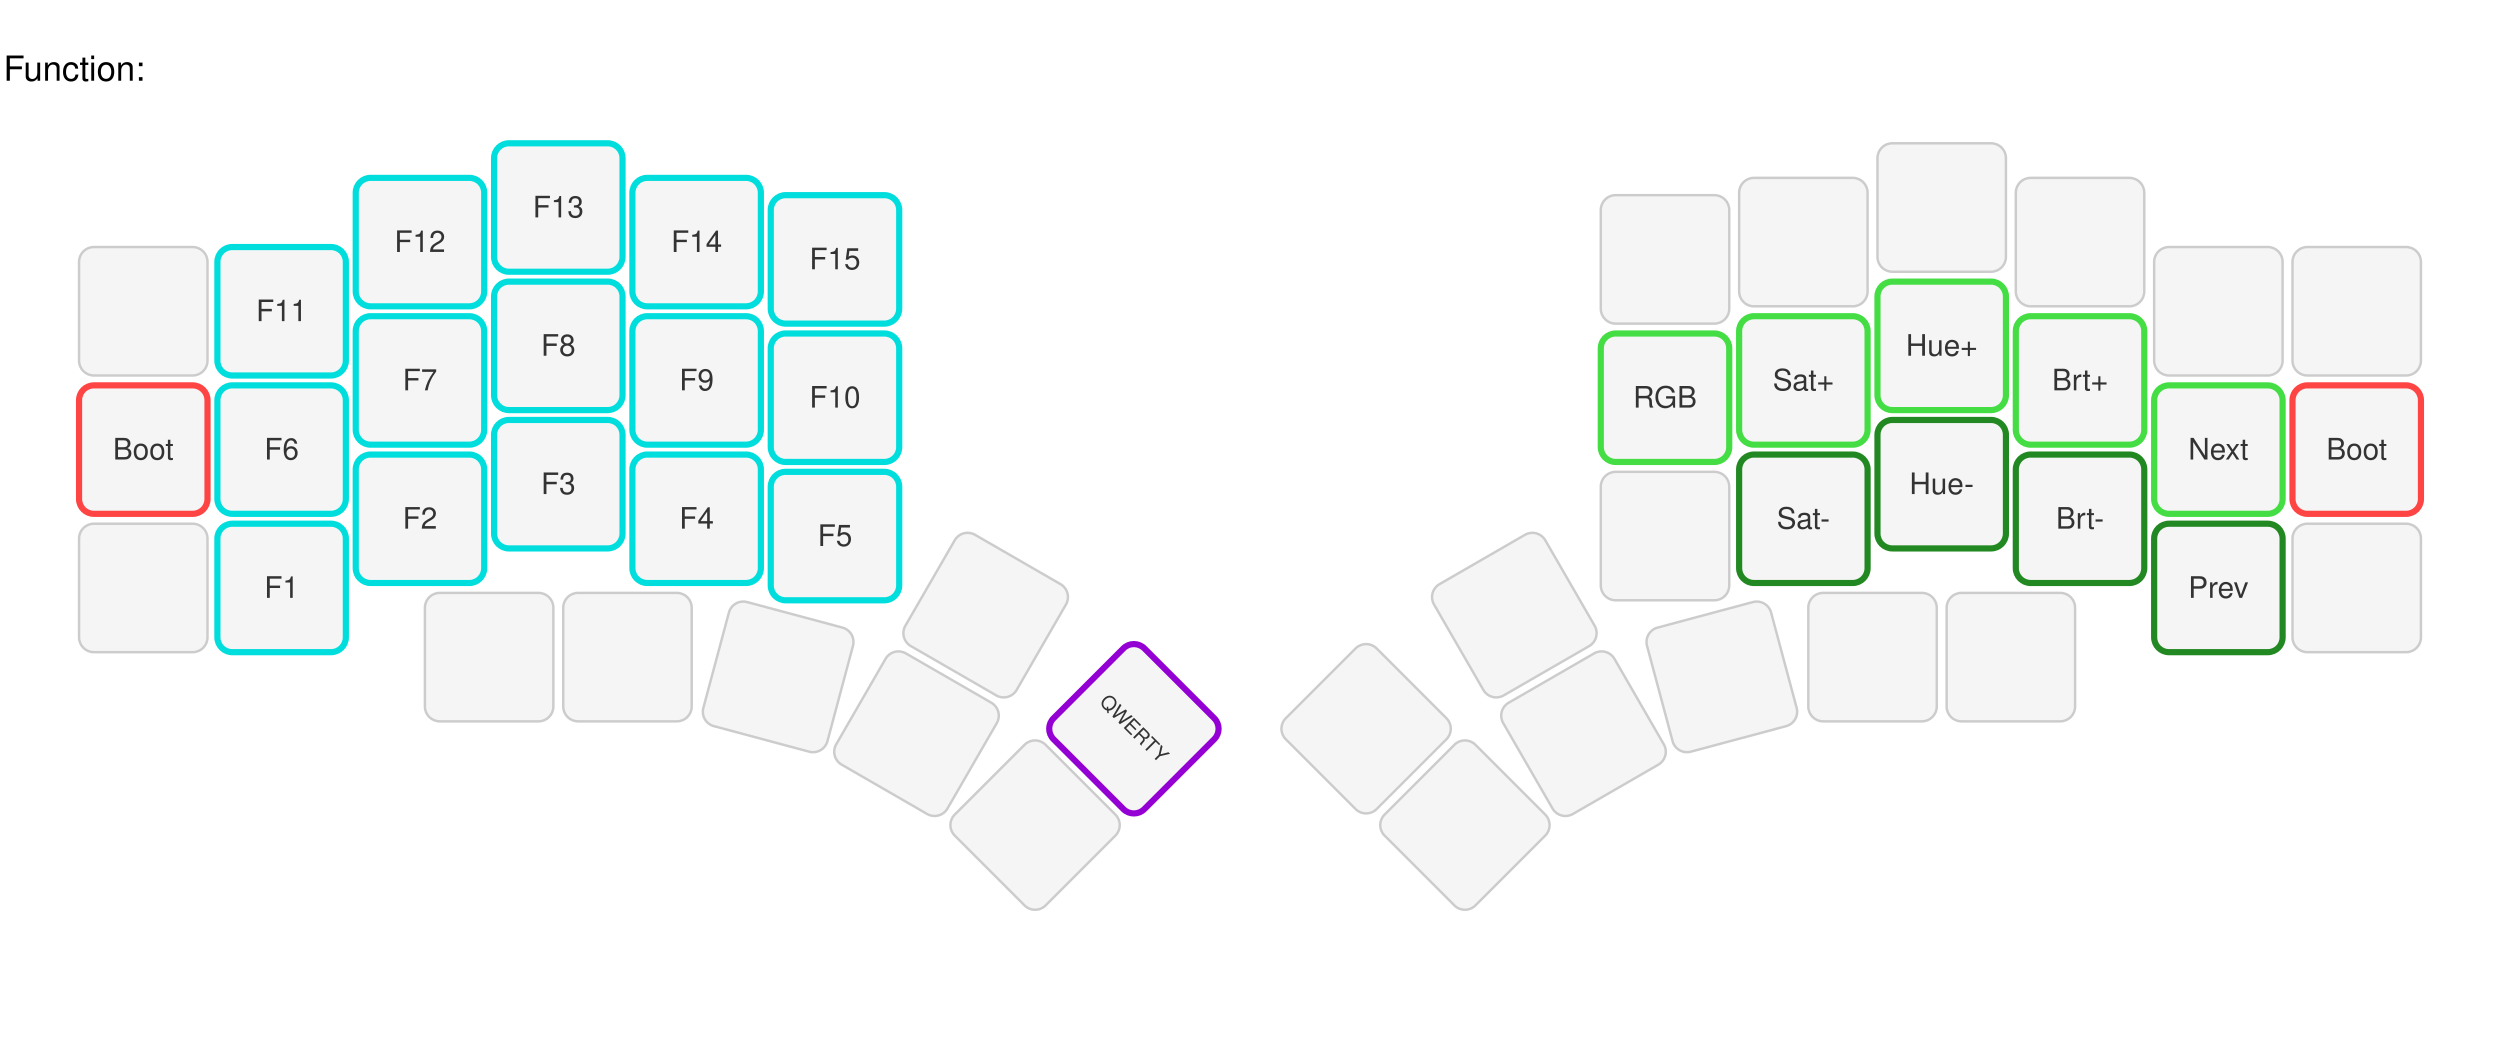
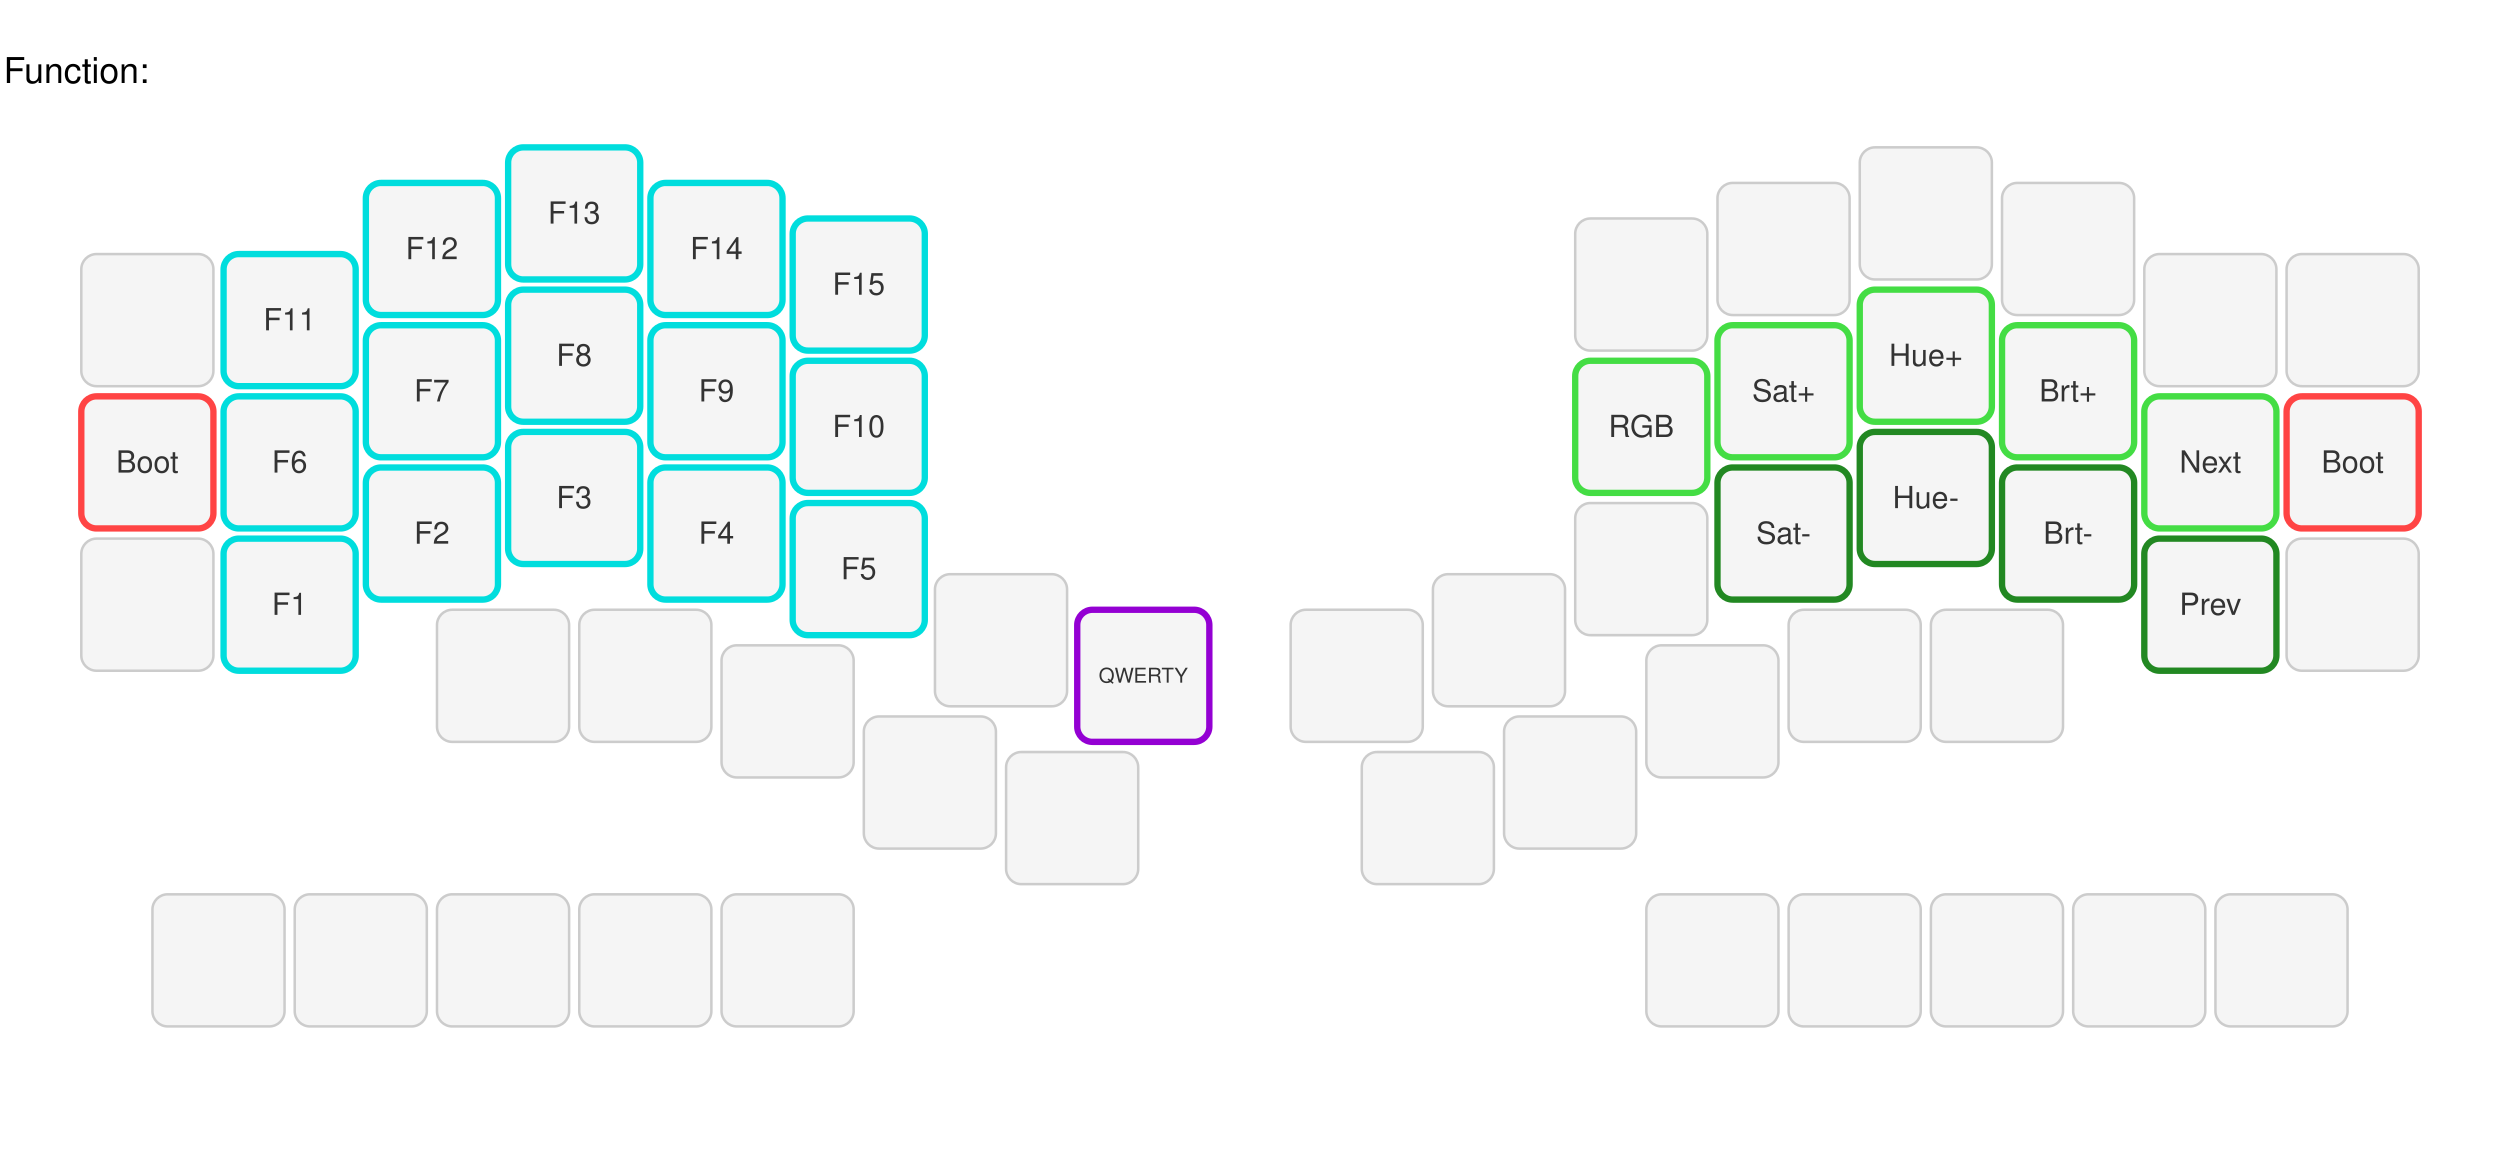
- <svg xmlns="http://www.w3.org/2000/svg" width="1012" height="430" viewBox="0 0 1012 430" class="keymap">
+ <svg xmlns="http://www.w3.org/2000/svg" width="984" height="462" viewBox="0 0 984 462" class="keymap">
  <style>svg {
  font-family: -apple-system, BlinkMacSystemFont, "SF Pro Text", "Helvetica Neue", Helvetica, Arial, sans-serif;
  font-size: 14px;
  font-kerning: normal;
  text-rendering: optimizeLegibility;
}
text { text-anchor: middle; dominant-baseline: middle; }
rect.key { fill: #f5f5f5; stroke: #cccccc; }
rect.held { fill: #a8d8ea; }
text.tap { font-size: 12px; fill: #333333; }
text.hold { font-size: 10px; fill: #666666; }
/* RGB layer indicator borders */
.rgb-magenta &gt; rect { stroke: #ff00ff; stroke-width: 2.5; }
.rgb-blue &gt; rect { stroke: #4488ff; stroke-width: 2.5; }
.rgb-yellow &gt; rect { stroke: #ffaa00; stroke-width: 2.5; }
.rgb-cyan &gt; rect { stroke: #00dddd; stroke-width: 2.5; }
.rgb-green &gt; rect { stroke: #44dd44; stroke-width: 2.5; }
.rgb-green-dark &gt; rect { stroke: #228822; stroke-width: 2.5; }
.rgb-red &gt; rect { stroke: #ff4444; stroke-width: 2.5; }
.rgb-orange &gt; rect { stroke: #ff8000; stroke-width: 2.5; }
.rgb-purple &gt; rect { stroke: #9400d3; stroke-width: 2.5; }
</style>
  <g transform="translate(30, 0)" class="layer-Function">
    <text x="0" y="28" class="label" id="Function">Function:</text>
    <g transform="translate(0, 56)">
      <g transform="translate(28, 70)" class="key keypos-0">
        <rect rx="6" ry="6" x="-26" y="-26" width="52" height="52" class="key" />
      </g>
      <g transform="translate(84, 70)" class="key rgb-cyan keypos-1">
        <rect rx="6" ry="6" x="-26" y="-26" width="52" height="52" class="key rgb-cyan" />
        <text x="0" y="0" class="key rgb-cyan tap">F11</text>
      </g>
      <g transform="translate(140, 42)" class="key rgb-cyan keypos-2">
        <rect rx="6" ry="6" x="-26" y="-26" width="52" height="52" class="key rgb-cyan" />
        <text x="0" y="0" class="key rgb-cyan tap">F12</text>
      </g>
      <g transform="translate(196, 28)" class="key rgb-cyan keypos-3">
        <rect rx="6" ry="6" x="-26" y="-26" width="52" height="52" class="key rgb-cyan" />
        <text x="0" y="0" class="key rgb-cyan tap">F13</text>
      </g>
      <g transform="translate(252, 42)" class="key rgb-cyan keypos-4">
        <rect rx="6" ry="6" x="-26" y="-26" width="52" height="52" class="key rgb-cyan" />
        <text x="0" y="0" class="key rgb-cyan tap">F14</text>
      </g>
-       <g transform="translate(308, 49)" class="key rgb-cyan keypos-5">
+       <g transform="translate(308, 56)" class="key rgb-cyan keypos-5">
        <rect rx="6" ry="6" x="-26" y="-26" width="52" height="52" class="key rgb-cyan" />
        <text x="0" y="0" class="key rgb-cyan tap">F15</text>
      </g>
-       <g transform="translate(644, 49)" class="key keypos-6">
-         <rect rx="6" ry="6" x="-26" y="-26" width="52" height="52" class="key" />
-       </g>
-       <g transform="translate(700, 42)" class="key keypos-7">
-         <rect rx="6" ry="6" x="-26" y="-26" width="52" height="52" class="key" />
-       </g>
-       <g transform="translate(756, 28)" class="key keypos-8">
-         <rect rx="6" ry="6" x="-26" y="-26" width="52" height="52" class="key" />
-       </g>
-       <g transform="translate(812, 42)" class="key keypos-9">
-         <rect rx="6" ry="6" x="-26" y="-26" width="52" height="52" class="key" />
-       </g>
-       <g transform="translate(868, 70)" class="key keypos-10">
-         <rect rx="6" ry="6" x="-26" y="-26" width="52" height="52" class="key" />
-       </g>
-       <g transform="translate(924, 70)" class="key keypos-11">
+       <g transform="translate(616, 56)" class="key keypos-6">
+         <rect rx="6" ry="6" x="-26" y="-26" width="52" height="52" class="key" />
+       </g>
+       <g transform="translate(672, 42)" class="key keypos-7">
+         <rect rx="6" ry="6" x="-26" y="-26" width="52" height="52" class="key" />
+       </g>
+       <g transform="translate(728, 28)" class="key keypos-8">
+         <rect rx="6" ry="6" x="-26" y="-26" width="52" height="52" class="key" />
+       </g>
+       <g transform="translate(784, 42)" class="key keypos-9">
+         <rect rx="6" ry="6" x="-26" y="-26" width="52" height="52" class="key" />
+       </g>
+       <g transform="translate(840, 70)" class="key keypos-10">
+         <rect rx="6" ry="6" x="-26" y="-26" width="52" height="52" class="key" />
+       </g>
+       <g transform="translate(896, 70)" class="key keypos-11">
        <rect rx="6" ry="6" x="-26" y="-26" width="52" height="52" class="key" />
      </g>
      <g transform="translate(28, 126)" class="key rgb-red keypos-12">
        <rect rx="6" ry="6" x="-26" y="-26" width="52" height="52" class="key rgb-red" />
        <text x="0" y="0" class="key rgb-red tap">Boot</text>
      </g>
      <g transform="translate(84, 126)" class="key rgb-cyan keypos-13">
        <rect rx="6" ry="6" x="-26" y="-26" width="52" height="52" class="key rgb-cyan" />
        <text x="0" y="0" class="key rgb-cyan tap">F6</text>
      </g>
      <g transform="translate(140, 98)" class="key rgb-cyan keypos-14">
        <rect rx="6" ry="6" x="-26" y="-26" width="52" height="52" class="key rgb-cyan" />
        <text x="0" y="0" class="key rgb-cyan tap">F7</text>
      </g>
      <g transform="translate(196, 84)" class="key rgb-cyan keypos-15">
        <rect rx="6" ry="6" x="-26" y="-26" width="52" height="52" class="key rgb-cyan" />
        <text x="0" y="0" class="key rgb-cyan tap">F8</text>
      </g>
      <g transform="translate(252, 98)" class="key rgb-cyan keypos-16">
        <rect rx="6" ry="6" x="-26" y="-26" width="52" height="52" class="key rgb-cyan" />
        <text x="0" y="0" class="key rgb-cyan tap">F9</text>
      </g>
-       <g transform="translate(308, 105)" class="key rgb-cyan keypos-17">
+       <g transform="translate(308, 112)" class="key rgb-cyan keypos-17">
        <rect rx="6" ry="6" x="-26" y="-26" width="52" height="52" class="key rgb-cyan" />
        <text x="0" y="0" class="key rgb-cyan tap">F10</text>
      </g>
-       <g transform="translate(644, 105)" class="key rgb-green keypos-18">
+       <g transform="translate(616, 112)" class="key rgb-green keypos-18">
        <rect rx="6" ry="6" x="-26" y="-26" width="52" height="52" class="key rgb-green" />
        <text x="0" y="0" class="key rgb-green tap">RGB</text>
      </g>
-       <g transform="translate(700, 98)" class="key rgb-green keypos-19">
+       <g transform="translate(672, 98)" class="key rgb-green keypos-19">
        <rect rx="6" ry="6" x="-26" y="-26" width="52" height="52" class="key rgb-green" />
        <text x="0" y="0" class="key rgb-green tap">Sat+</text>
      </g>
-       <g transform="translate(756, 84)" class="key rgb-green keypos-20">
+       <g transform="translate(728, 84)" class="key rgb-green keypos-20">
        <rect rx="6" ry="6" x="-26" y="-26" width="52" height="52" class="key rgb-green" />
        <text x="0" y="0" class="key rgb-green tap">Hue+</text>
      </g>
-       <g transform="translate(812, 98)" class="key rgb-green keypos-21">
+       <g transform="translate(784, 98)" class="key rgb-green keypos-21">
        <rect rx="6" ry="6" x="-26" y="-26" width="52" height="52" class="key rgb-green" />
        <text x="0" y="0" class="key rgb-green tap">Brt+</text>
      </g>
-       <g transform="translate(868, 126)" class="key rgb-green keypos-22">
+       <g transform="translate(840, 126)" class="key rgb-green keypos-22">
        <rect rx="6" ry="6" x="-26" y="-26" width="52" height="52" class="key rgb-green" />
        <text x="0" y="0" class="key rgb-green tap">Next</text>
      </g>
-       <g transform="translate(924, 126)" class="key rgb-red keypos-23">
+       <g transform="translate(896, 126)" class="key rgb-red keypos-23">
        <rect rx="6" ry="6" x="-26" y="-26" width="52" height="52" class="key rgb-red" />
        <text x="0" y="0" class="key rgb-red tap">Boot</text>
      </g>
      <g transform="translate(28, 182)" class="key keypos-24">
        <rect rx="6" ry="6" x="-26" y="-26" width="52" height="52" class="key" />
      </g>
      <g transform="translate(84, 182)" class="key rgb-cyan keypos-25">
        <rect rx="6" ry="6" x="-26" y="-26" width="52" height="52" class="key rgb-cyan" />
        <text x="0" y="0" class="key rgb-cyan tap">F1</text>
      </g>
      <g transform="translate(140, 154)" class="key rgb-cyan keypos-26">
        <rect rx="6" ry="6" x="-26" y="-26" width="52" height="52" class="key rgb-cyan" />
        <text x="0" y="0" class="key rgb-cyan tap">F2</text>
      </g>
      <g transform="translate(196, 140)" class="key rgb-cyan keypos-27">
        <rect rx="6" ry="6" x="-26" y="-26" width="52" height="52" class="key rgb-cyan" />
        <text x="0" y="0" class="key rgb-cyan tap">F3</text>
      </g>
      <g transform="translate(252, 154)" class="key rgb-cyan keypos-28">
        <rect rx="6" ry="6" x="-26" y="-26" width="52" height="52" class="key rgb-cyan" />
        <text x="0" y="0" class="key rgb-cyan tap">F4</text>
      </g>
-       <g transform="translate(308, 161)" class="key rgb-cyan keypos-29">
+       <g transform="translate(308, 168)" class="key rgb-cyan keypos-29">
        <rect rx="6" ry="6" x="-26" y="-26" width="52" height="52" class="key rgb-cyan" />
        <text x="0" y="0" class="key rgb-cyan tap">F5</text>
      </g>
-       <g transform="translate(369, 193) rotate(30.0)" class="key keypos-30">
-         <rect rx="6" ry="6" x="-26" y="-26" width="52" height="52" class="key" />
-       </g>
-       <g transform="translate(429, 239) rotate(45.0)" class="key rgb-purple keypos-31">
+       <g transform="translate(364, 196)" class="key keypos-30">
+         <rect rx="6" ry="6" x="-26" y="-26" width="52" height="52" class="key" />
+       </g>
+       <g transform="translate(420, 210)" class="key rgb-purple keypos-31">
        <rect rx="6" ry="6" x="-26" y="-26" width="52" height="52" class="key rgb-purple" />
        <text x="0" y="0" class="key rgb-purple tap">
          <tspan style="font-size: 67%">QWERTY</tspan>
        </text>
      </g>
-       <g transform="translate(523, 239) rotate(-45.0)" class="key keypos-32">
-         <rect rx="6" ry="6" x="-26" y="-26" width="52" height="52" class="key" />
-       </g>
-       <g transform="translate(583, 193) rotate(-30.0)" class="key keypos-33">
-         <rect rx="6" ry="6" x="-26" y="-26" width="52" height="52" class="key" />
-       </g>
-       <g transform="translate(644, 161)" class="key keypos-34">
-         <rect rx="6" ry="6" x="-26" y="-26" width="52" height="52" class="key" />
-       </g>
-       <g transform="translate(700, 154)" class="key rgb-green-dark keypos-35">
+       <g transform="translate(504, 210)" class="key keypos-32">
+         <rect rx="6" ry="6" x="-26" y="-26" width="52" height="52" class="key" />
+       </g>
+       <g transform="translate(560, 196)" class="key keypos-33">
+         <rect rx="6" ry="6" x="-26" y="-26" width="52" height="52" class="key" />
+       </g>
+       <g transform="translate(616, 168)" class="key keypos-34">
+         <rect rx="6" ry="6" x="-26" y="-26" width="52" height="52" class="key" />
+       </g>
+       <g transform="translate(672, 154)" class="key rgb-green-dark keypos-35">
        <rect rx="6" ry="6" x="-26" y="-26" width="52" height="52" class="key rgb-green-dark" />
        <text x="0" y="0" class="key rgb-green-dark tap">Sat-</text>
      </g>
-       <g transform="translate(756, 140)" class="key rgb-green-dark keypos-36">
+       <g transform="translate(728, 140)" class="key rgb-green-dark keypos-36">
        <rect rx="6" ry="6" x="-26" y="-26" width="52" height="52" class="key rgb-green-dark" />
        <text x="0" y="0" class="key rgb-green-dark tap">Hue-</text>
      </g>
-       <g transform="translate(812, 154)" class="key rgb-green-dark keypos-37">
+       <g transform="translate(784, 154)" class="key rgb-green-dark keypos-37">
        <rect rx="6" ry="6" x="-26" y="-26" width="52" height="52" class="key rgb-green-dark" />
        <text x="0" y="0" class="key rgb-green-dark tap">Brt-</text>
      </g>
-       <g transform="translate(868, 182)" class="key rgb-green-dark keypos-38">
+       <g transform="translate(840, 182)" class="key rgb-green-dark keypos-38">
        <rect rx="6" ry="6" x="-26" y="-26" width="52" height="52" class="key rgb-green-dark" />
        <text x="0" y="0" class="key rgb-green-dark tap">Prev</text>
      </g>
-       <g transform="translate(924, 182)" class="key keypos-39">
+       <g transform="translate(896, 182)" class="key keypos-39">
        <rect rx="6" ry="6" x="-26" y="-26" width="52" height="52" class="key" />
      </g>
      <g transform="translate(168, 210)" class="key keypos-40">
        <rect rx="6" ry="6" x="-26" y="-26" width="52" height="52" class="key" />
      </g>
      <g transform="translate(224, 210)" class="key keypos-41">
        <rect rx="6" ry="6" x="-26" y="-26" width="52" height="52" class="key" />
      </g>
-       <g transform="translate(285, 218) rotate(15.0)" class="key keypos-42">
-         <rect rx="6" ry="6" x="-26" y="-26" width="52" height="52" class="key" />
-       </g>
-       <g transform="translate(341, 241) rotate(30.0)" class="key keypos-43">
-         <rect rx="6" ry="6" x="-26" y="-26" width="52" height="52" class="key" />
-       </g>
-       <g transform="translate(389, 278) rotate(45.0)" class="key keypos-44">
-         <rect rx="6" ry="6" x="-26" y="-26" width="52" height="52" class="key" />
-       </g>
-       <g transform="translate(563, 278) rotate(-45.0)" class="key keypos-45">
-         <rect rx="6" ry="6" x="-26" y="-26" width="52" height="52" class="key" />
-       </g>
-       <g transform="translate(611, 241) rotate(-30.0)" class="key keypos-46">
-         <rect rx="6" ry="6" x="-26" y="-26" width="52" height="52" class="key" />
-       </g>
-       <g transform="translate(667, 218) rotate(-15.0)" class="key keypos-47">
-         <rect rx="6" ry="6" x="-26" y="-26" width="52" height="52" class="key" />
-       </g>
-       <g transform="translate(728, 210)" class="key keypos-48">
-         <rect rx="6" ry="6" x="-26" y="-26" width="52" height="52" class="key" />
-       </g>
-       <g transform="translate(784, 210)" class="key keypos-49">
+       <g transform="translate(280, 224)" class="key keypos-42">
+         <rect rx="6" ry="6" x="-26" y="-26" width="52" height="52" class="key" />
+       </g>
+       <g transform="translate(336, 252)" class="key keypos-43">
+         <rect rx="6" ry="6" x="-26" y="-26" width="52" height="52" class="key" />
+       </g>
+       <g transform="translate(392, 266)" class="key keypos-44">
+         <rect rx="6" ry="6" x="-26" y="-26" width="52" height="52" class="key" />
+       </g>
+       <g transform="translate(532, 266)" class="key keypos-45">
+         <rect rx="6" ry="6" x="-26" y="-26" width="52" height="52" class="key" />
+       </g>
+       <g transform="translate(588, 252)" class="key keypos-46">
+         <rect rx="6" ry="6" x="-26" y="-26" width="52" height="52" class="key" />
+       </g>
+       <g transform="translate(644, 224)" class="key keypos-47">
+         <rect rx="6" ry="6" x="-26" y="-26" width="52" height="52" class="key" />
+       </g>
+       <g transform="translate(700, 210)" class="key keypos-48">
+         <rect rx="6" ry="6" x="-26" y="-26" width="52" height="52" class="key" />
+       </g>
+       <g transform="translate(756, 210)" class="key keypos-49">
+         <rect rx="6" ry="6" x="-26" y="-26" width="52" height="52" class="key" />
+       </g>
+       <g transform="translate(56, 322)" class="key keypos-50">
+         <rect rx="6" ry="6" x="-26" y="-26" width="52" height="52" class="key" />
+       </g>
+       <g transform="translate(112, 322)" class="key keypos-51">
+         <rect rx="6" ry="6" x="-26" y="-26" width="52" height="52" class="key" />
+       </g>
+       <g transform="translate(168, 322)" class="key keypos-52">
+         <rect rx="6" ry="6" x="-26" y="-26" width="52" height="52" class="key" />
+       </g>
+       <g transform="translate(224, 322)" class="key keypos-53">
+         <rect rx="6" ry="6" x="-26" y="-26" width="52" height="52" class="key" />
+       </g>
+       <g transform="translate(280, 322)" class="key keypos-54">
+         <rect rx="6" ry="6" x="-26" y="-26" width="52" height="52" class="key" />
+       </g>
+       <g transform="translate(644, 322)" class="key keypos-55">
+         <rect rx="6" ry="6" x="-26" y="-26" width="52" height="52" class="key" />
+       </g>
+       <g transform="translate(700, 322)" class="key keypos-56">
+         <rect rx="6" ry="6" x="-26" y="-26" width="52" height="52" class="key" />
+       </g>
+       <g transform="translate(756, 322)" class="key keypos-57">
+         <rect rx="6" ry="6" x="-26" y="-26" width="52" height="52" class="key" />
+       </g>
+       <g transform="translate(812, 322)" class="key keypos-58">
+         <rect rx="6" ry="6" x="-26" y="-26" width="52" height="52" class="key" />
+       </g>
+       <g transform="translate(868, 322)" class="key keypos-59">
        <rect rx="6" ry="6" x="-26" y="-26" width="52" height="52" class="key" />
      </g>
    </g>
  </g>
</svg>
